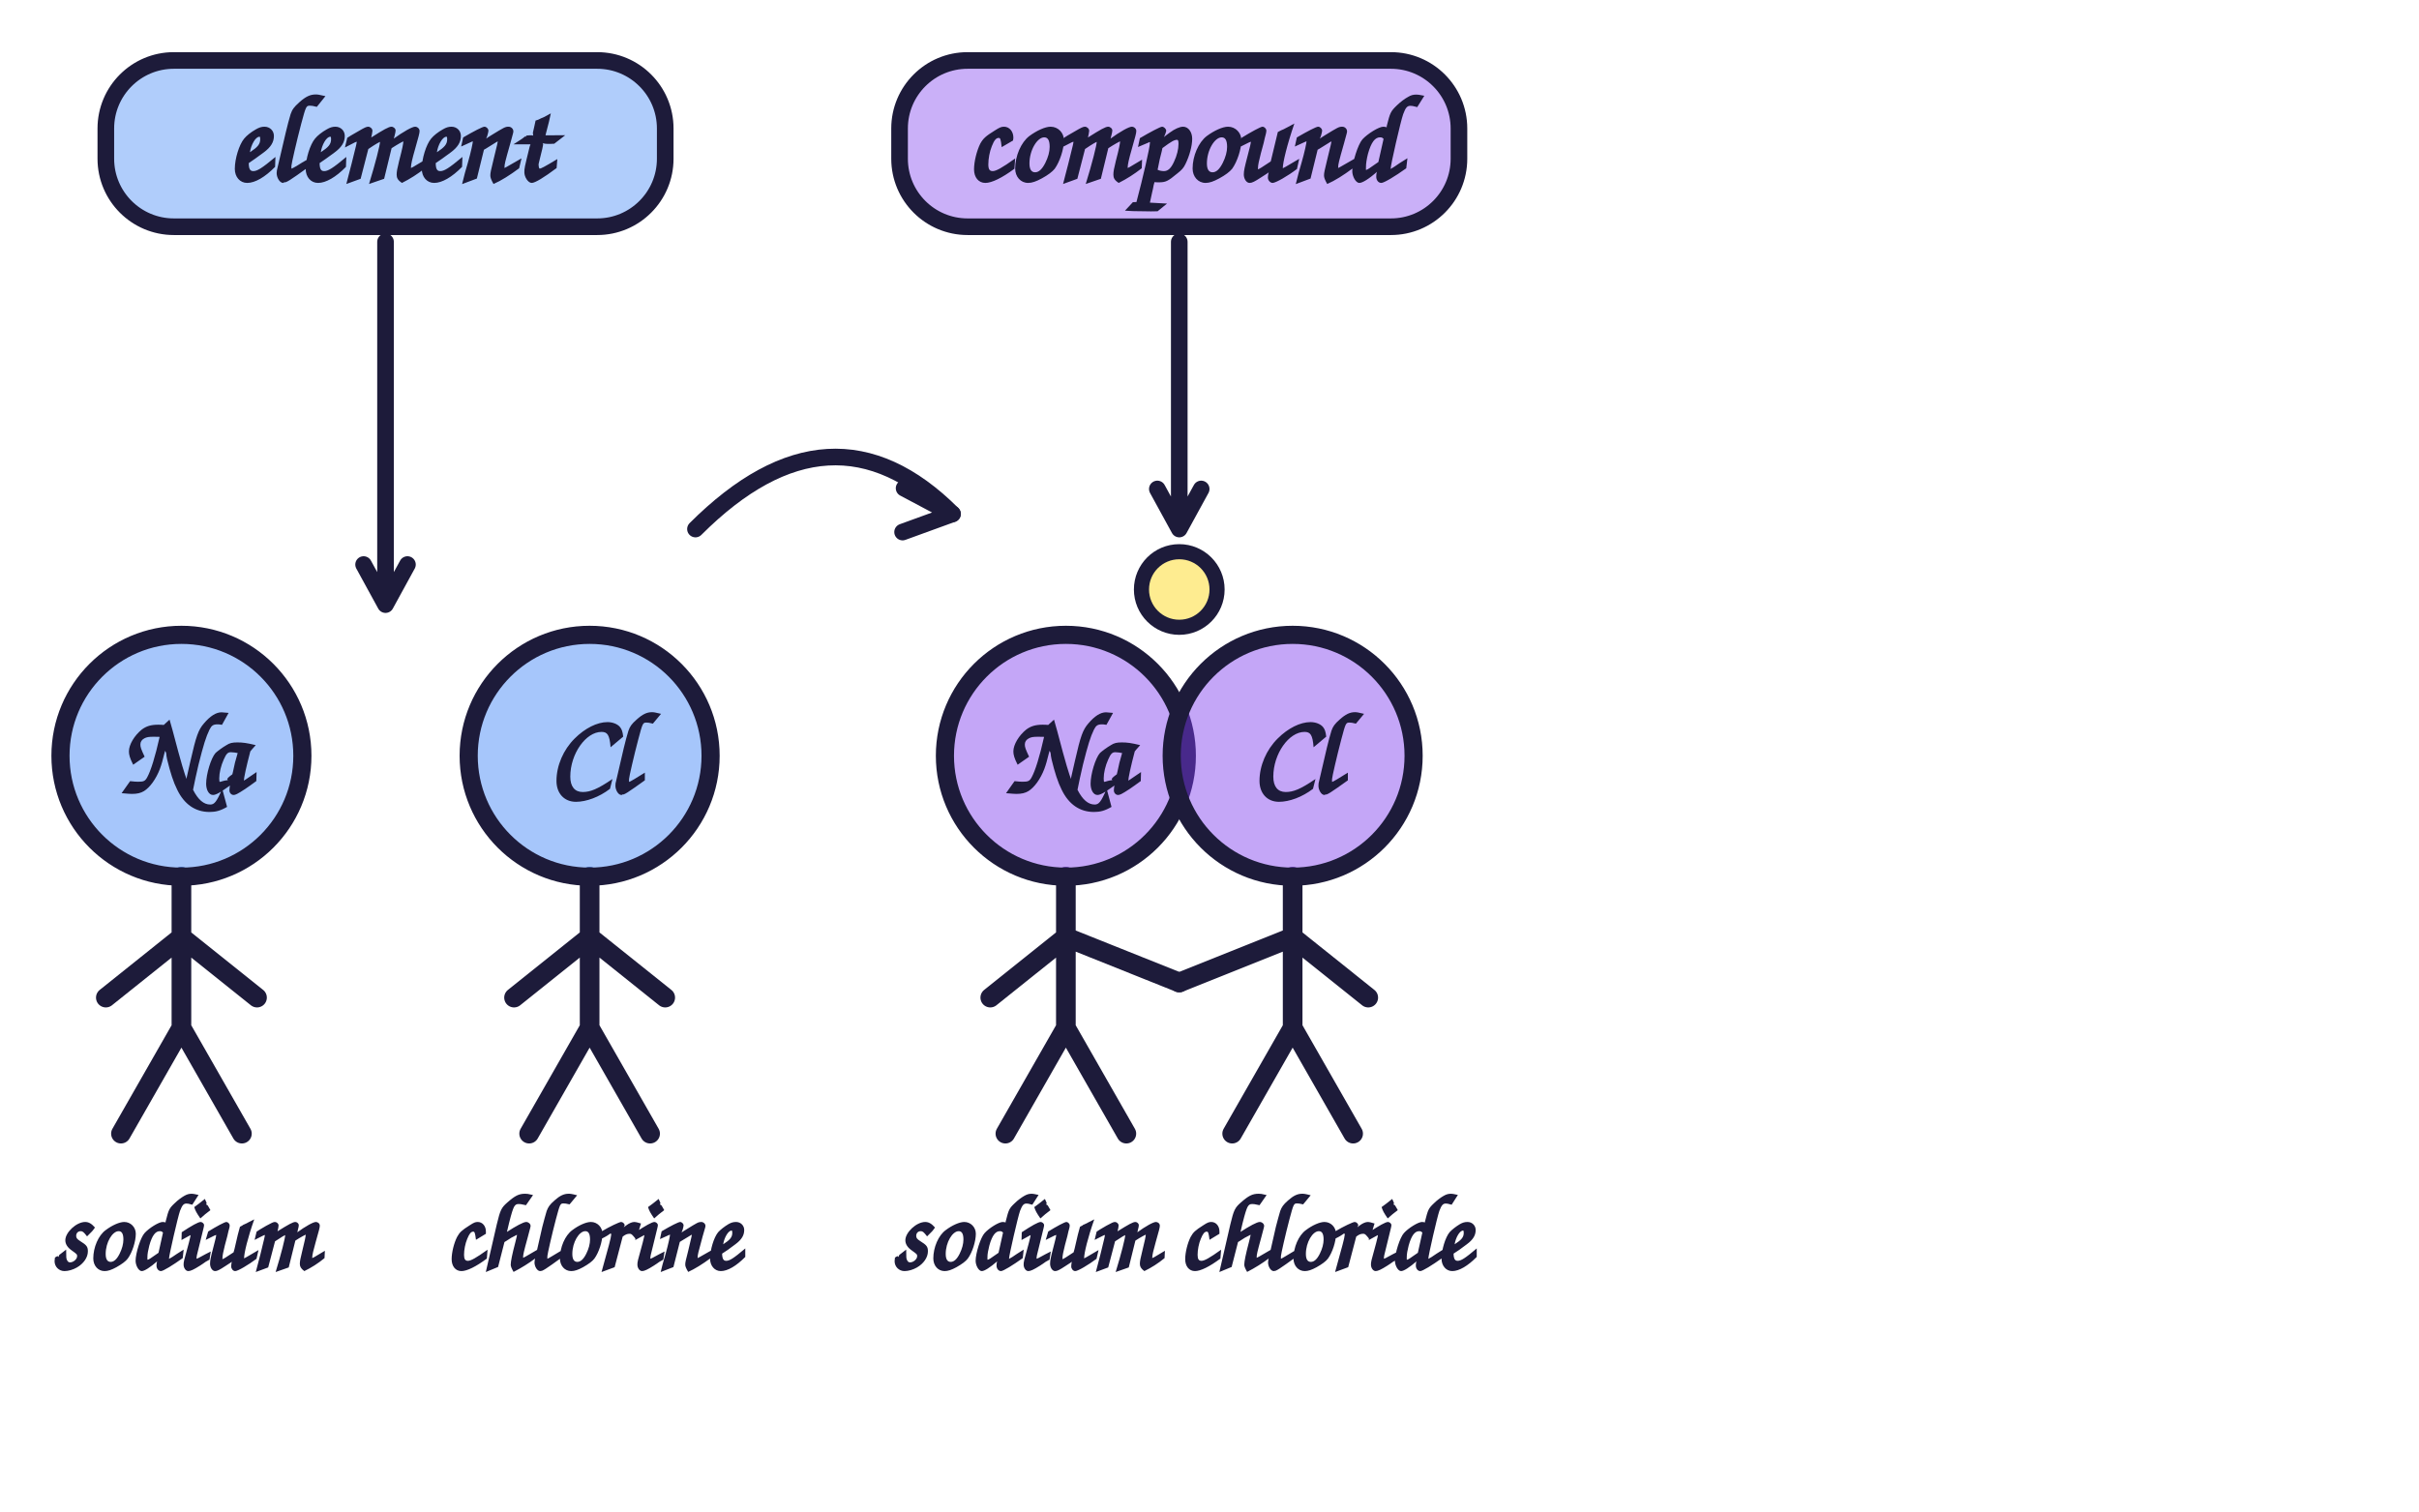
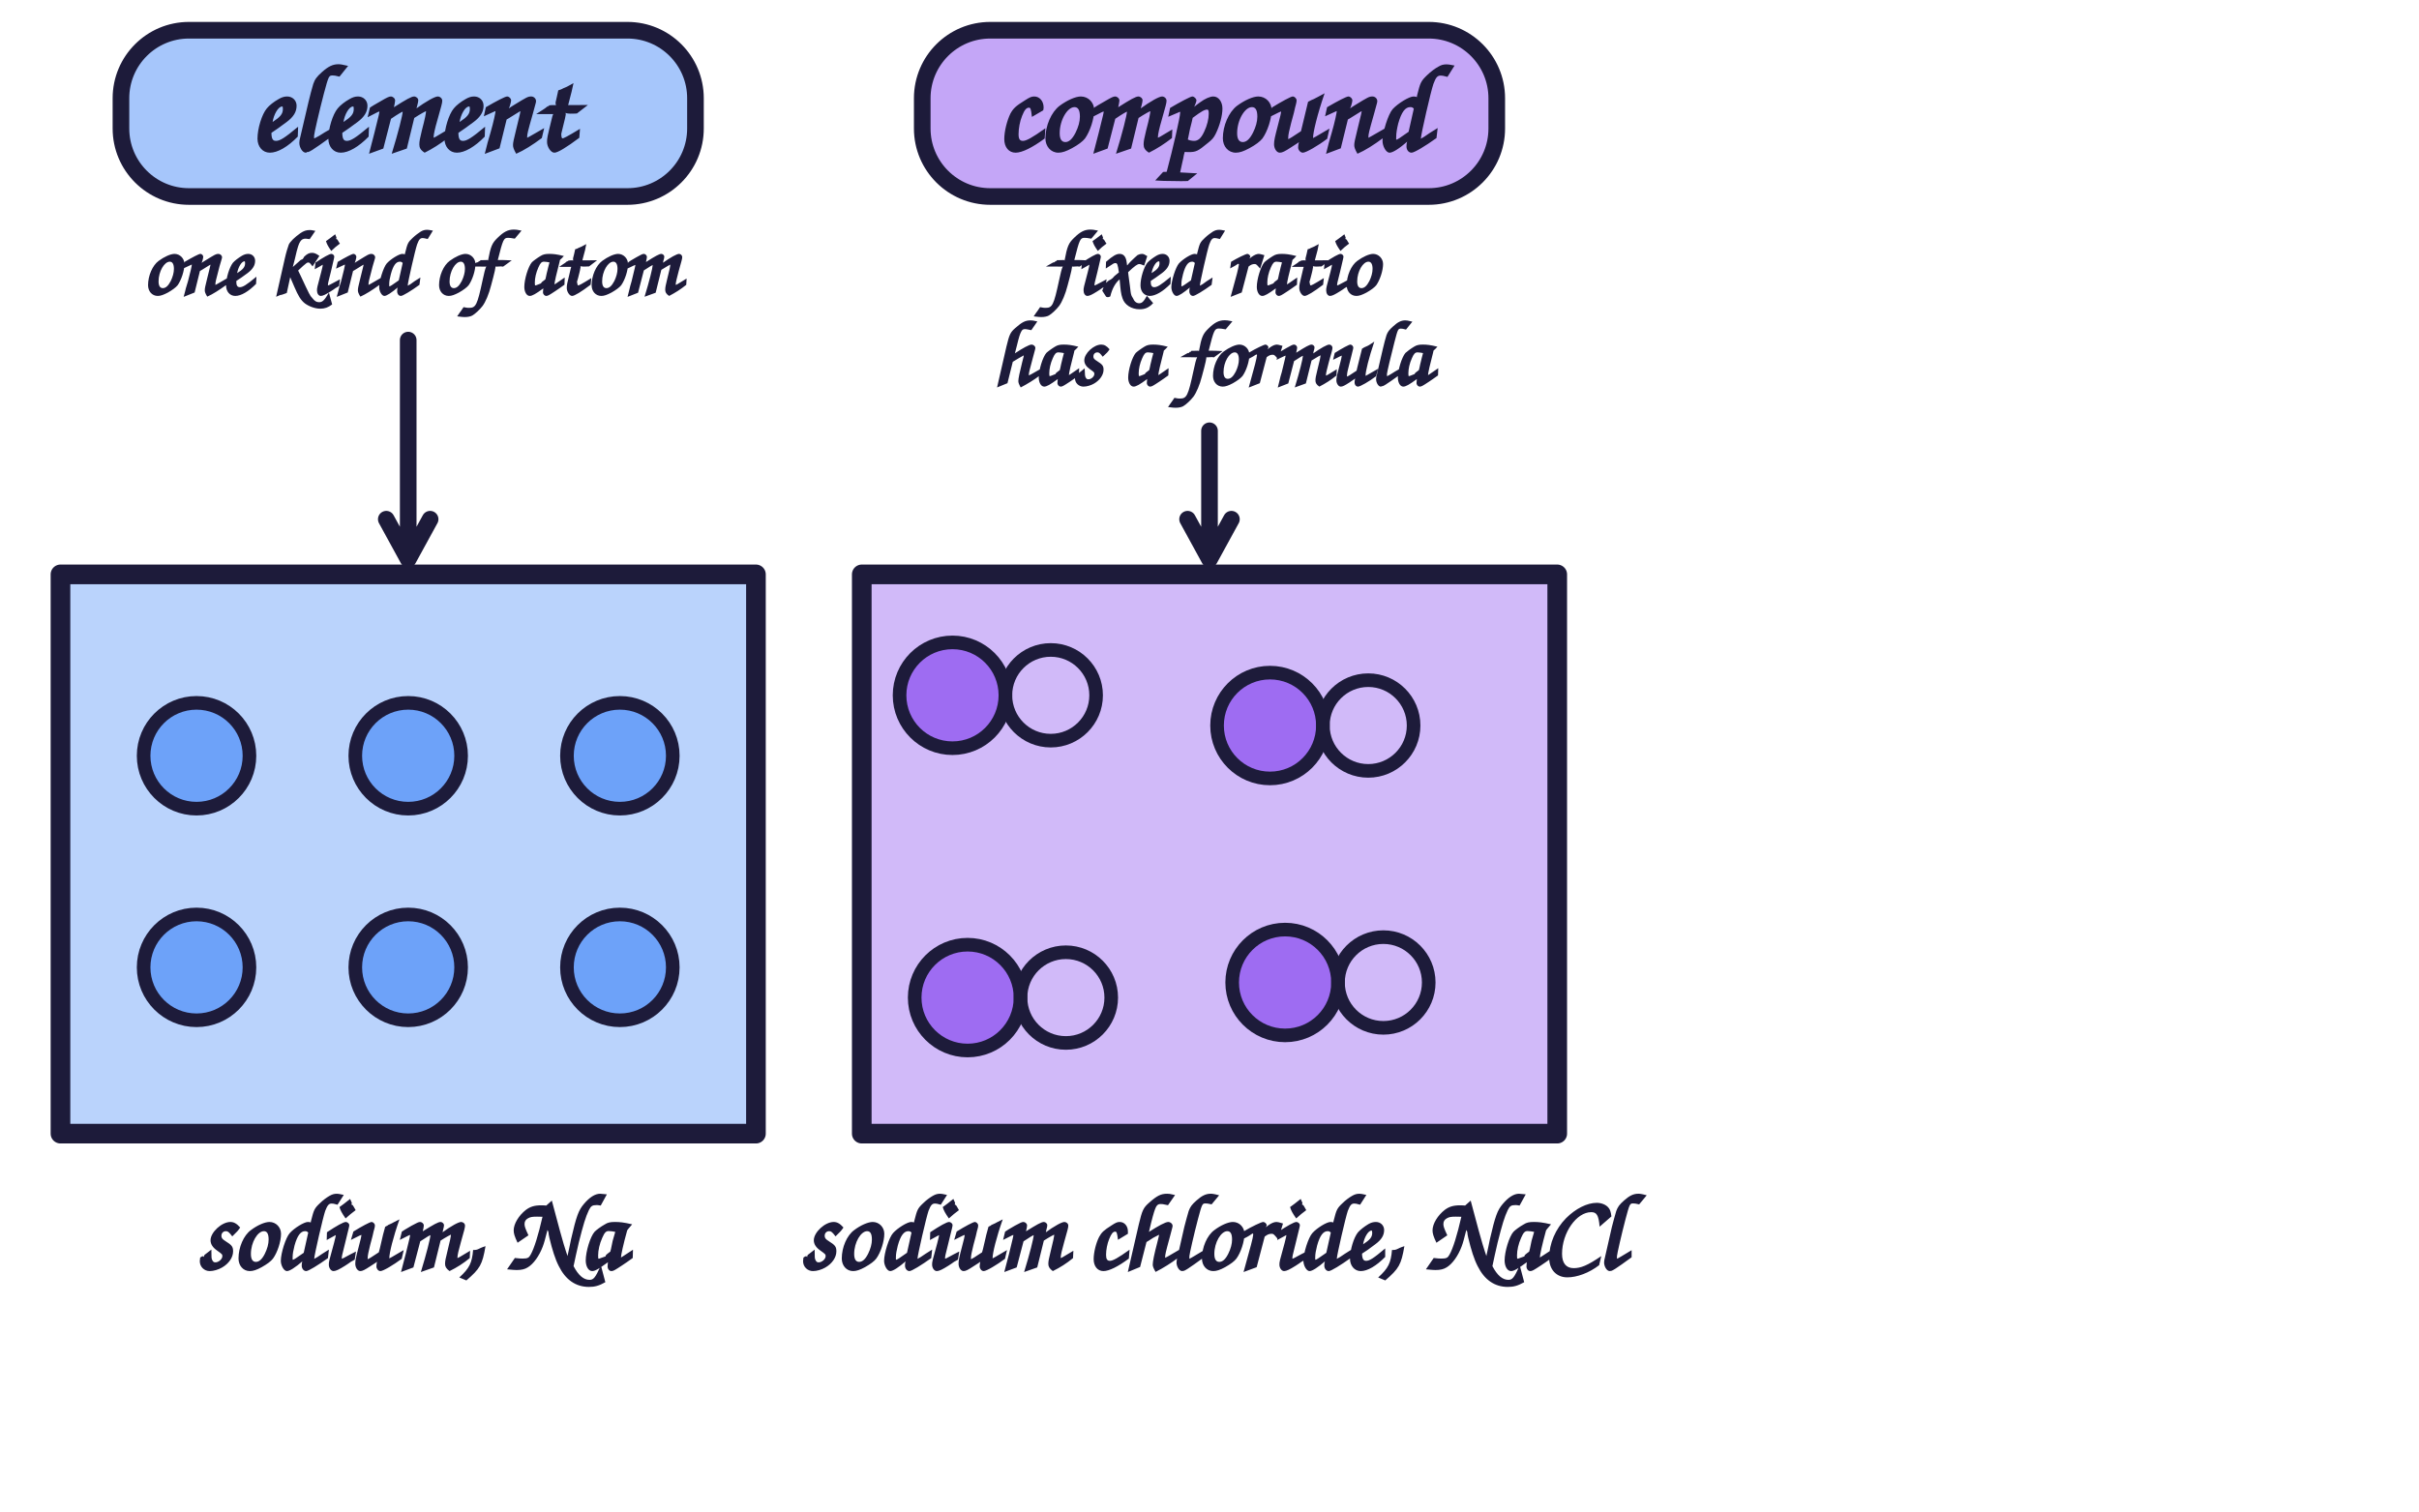
- <svg xmlns="http://www.w3.org/2000/svg" viewBox="0 0 320 200" width="320" height="200" aria-label="Sodium and chlorine married as one couple, sodium chloride, labelled compound in purple">
-   <g data-part="sodium">
-     <path d="M24 116L24 136M16 150L24 136L32 150M24 124L14 132M24 124L34 132" fill="none" stroke="#1d1b3a" stroke-linecap="round" stroke-linejoin="round" stroke-width="2.6" />
-     <circle cx="24" cy="100" r="16" fill="#3b82f6" fill-opacity="0.45" stroke="#1d1b3a" stroke-linecap="round" stroke-linejoin="round" stroke-width="2.4" />
-     <text x="24" y="105" font-family="Caveat, cursive" font-size="15" font-weight="700" fill="#1d1b3a" text-anchor="middle">Na</text>
-     <text x="24" y="168" font-family="Caveat, cursive" font-size="14" font-weight="700" fill="#1d1b3a" text-anchor="middle">sodium</text>
+ <svg xmlns="http://www.w3.org/2000/svg" viewBox="0 0 320 200" width="320" height="200" aria-label="A compound beside the element: sodium and chlorine atoms joined in pairs, labelled compound in purple">
+   <g data-part="element-box">
+     <path d="M8 76L100 76L100 150L8 150Z" fill="#3b82f6" fill-opacity="0.35" stroke="#1d1b3a" stroke-linecap="round" stroke-linejoin="round" stroke-width="2.6" />
+     <circle cx="26" cy="100" r="7" fill="#3b82f6" fill-opacity="0.6" stroke="#1d1b3a" stroke-linecap="round" stroke-linejoin="round" stroke-width="1.8" />
+     <circle cx="26" cy="128" r="7" fill="#3b82f6" fill-opacity="0.6" stroke="#1d1b3a" stroke-linecap="round" stroke-linejoin="round" stroke-width="1.8" />
+     <circle cx="54" cy="100" r="7" fill="#3b82f6" fill-opacity="0.6" stroke="#1d1b3a" stroke-linecap="round" stroke-linejoin="round" stroke-width="1.8" />
+     <circle cx="54" cy="128" r="7" fill="#3b82f6" fill-opacity="0.6" stroke="#1d1b3a" stroke-linecap="round" stroke-linejoin="round" stroke-width="1.8" />
+     <circle cx="82" cy="100" r="7" fill="#3b82f6" fill-opacity="0.6" stroke="#1d1b3a" stroke-linecap="round" stroke-linejoin="round" stroke-width="1.8" />
+     <circle cx="82" cy="128" r="7" fill="#3b82f6" fill-opacity="0.6" stroke="#1d1b3a" stroke-linecap="round" stroke-linejoin="round" stroke-width="1.8" />
  </g>
-   <g data-part="chlorine">
-     <path d="M78 116L78 136M70 150L78 136L86 150M78 124L68 132M78 124L88 132" fill="none" stroke="#1d1b3a" stroke-linecap="round" stroke-linejoin="round" stroke-width="2.6" />
-     <circle cx="78" cy="100" r="16" fill="#3b82f6" fill-opacity="0.45" stroke="#1d1b3a" stroke-linecap="round" stroke-linejoin="round" stroke-width="2.4" />
-     <text x="78" y="105" font-family="Caveat, cursive" font-size="15" font-weight="700" fill="#1d1b3a" text-anchor="middle">Cl</text>
-     <text x="78" y="168" font-family="Caveat, cursive" font-size="14" font-weight="700" fill="#1d1b3a" text-anchor="middle">chlorine</text>
+   <text x="54" y="168" font-family="Caveat, cursive" font-size="14" font-weight="700" fill="#1d1b3a" text-anchor="middle">sodium, Na</text>
+   <g data-part="element-tag">
+     <rect x="16" y="4" width="76" height="22" rx="9" fill="#3b82f6" fill-opacity="0.45" stroke="#1d1b3a" stroke-linecap="round" stroke-linejoin="round" stroke-width="2.2" />
+     <text x="54" y="20" font-family="Caveat, cursive" font-size="16" font-weight="700" fill="#1d1b3a" text-anchor="middle">element</text>
+     <text x="54" y="39" font-family="Caveat, cursive" font-size="12" font-weight="700" fill="#1d1b3a" text-anchor="middle">one kind of atom</text>
  </g>
-   <g data-part="element-tag">
-     <rect x="14" y="8" width="74" height="22" rx="9" fill="#3b82f6" fill-opacity="0.4" stroke="#1d1b3a" stroke-linecap="round" stroke-linejoin="round" stroke-width="2.2" />
-     <text x="51" y="24" font-family="Caveat, cursive" font-size="16" font-weight="700" fill="#1d1b3a" text-anchor="middle">element</text>
+   <path d="M54 45L54 74M51.1 68.7L54 74L56.9 68.7" fill="none" stroke="#1d1b3a" stroke-linecap="round" stroke-linejoin="round" stroke-width="2.2" />
+   <g data-part="compound-box">
+     <path d="M114 76L206 76L206 150L114 150Z" fill="#7c3aed" fill-opacity="0.35" stroke="#1d1b3a" stroke-linecap="round" stroke-linejoin="round" stroke-width="2.6" />
+     <circle cx="126" cy="92" r="7" fill="#7c3aed" fill-opacity="0.6" stroke="#1d1b3a" stroke-linecap="round" stroke-linejoin="round" stroke-width="1.8" />
+     <circle cx="139" cy="92" r="6" fill="none" stroke="#1d1b3a" stroke-linecap="round" stroke-linejoin="round" stroke-width="1.8" />
+     <circle cx="168" cy="96" r="7" fill="#7c3aed" fill-opacity="0.6" stroke="#1d1b3a" stroke-linecap="round" stroke-linejoin="round" stroke-width="1.8" />
+     <circle cx="181" cy="96" r="6" fill="none" stroke="#1d1b3a" stroke-linecap="round" stroke-linejoin="round" stroke-width="1.8" />
+     <circle cx="128" cy="132" r="7" fill="#7c3aed" fill-opacity="0.6" stroke="#1d1b3a" stroke-linecap="round" stroke-linejoin="round" stroke-width="1.8" />
+     <circle cx="141" cy="132" r="6" fill="none" stroke="#1d1b3a" stroke-linecap="round" stroke-linejoin="round" stroke-width="1.8" />
+     <circle cx="170" cy="130" r="7" fill="#7c3aed" fill-opacity="0.6" stroke="#1d1b3a" stroke-linecap="round" stroke-linejoin="round" stroke-width="1.8" />
+     <circle cx="183" cy="130" r="6" fill="none" stroke="#1d1b3a" stroke-linecap="round" stroke-linejoin="round" stroke-width="1.8" />
  </g>
-   <path d="M51 32L51 80M48.1 74.7L51 80L53.9 74.7" fill="none" stroke="#1d1b3a" stroke-linecap="round" stroke-linejoin="round" stroke-width="2.2" />
-   <g data-part="wed">
-     <path d="M92 70Q110 52 126 68" fill="none" stroke="#1d1b3a" stroke-linecap="round" stroke-linejoin="round" stroke-width="2.2" />
-     <path d="M119.6 64.6L126 68L119.4 70.4" fill="none" stroke="#1d1b3a" stroke-linecap="round" stroke-linejoin="round" stroke-width="2.2" />
+   <text x="160" y="168" font-family="Caveat, cursive" font-size="14" font-weight="700" fill="#1d1b3a" text-anchor="middle">sodium chloride, NaCl</text>
+   <g data-part="compound-tag">
+     <rect x="122" y="4" width="76" height="22" rx="9" fill="#7c3aed" fill-opacity="0.45" stroke="#1d1b3a" stroke-linecap="round" stroke-linejoin="round" stroke-width="2.2" />
+     <text x="160" y="20" font-family="Caveat, cursive" font-size="16" font-weight="700" fill="#1d1b3a" text-anchor="middle">compound</text>
+     <text x="160" y="39" font-family="Caveat, cursive" font-size="12" font-weight="700" fill="#1d1b3a" text-anchor="middle">fixed ratio</text>
+     <text x="160" y="51" font-family="Caveat, cursive" font-size="12" font-weight="700" fill="#1d1b3a" text-anchor="middle">has a formula</text>
  </g>
-   <g data-part="couple">
-     <path d="M141 116L141 136M133 150L141 136L149 150M141 124L131 132M141 124L156 130" fill="none" stroke="#1d1b3a" stroke-linecap="round" stroke-linejoin="round" stroke-width="2.6" />
-     <circle cx="141" cy="100" r="16" fill="#7c3aed" fill-opacity="0.45" stroke="#1d1b3a" stroke-linecap="round" stroke-linejoin="round" stroke-width="2.4" />
-     <text x="141" y="105" font-family="Caveat, cursive" font-size="15" font-weight="700" fill="#1d1b3a" text-anchor="middle">Na</text>
-     <path d="M171 116L171 136M163 150L171 136L179 150M171 124L181 132M171 124L156 130" fill="none" stroke="#1d1b3a" stroke-linecap="round" stroke-linejoin="round" stroke-width="2.6" />
-     <circle cx="171" cy="100" r="16" fill="#7c3aed" fill-opacity="0.45" stroke="#1d1b3a" stroke-linecap="round" stroke-linejoin="round" stroke-width="2.4" />
-     <text x="171" y="105" font-family="Caveat, cursive" font-size="15" font-weight="700" fill="#1d1b3a" text-anchor="middle">Cl</text>
-     <circle cx="156" cy="78" r="5" fill="#fde047" fill-opacity="0.6" stroke="#1d1b3a" stroke-linecap="round" stroke-linejoin="round" stroke-width="2" />
-     <text x="156" y="168" font-family="Caveat, cursive" font-size="14" font-weight="700" fill="#1d1b3a" text-anchor="middle">sodium chloride</text>
-   </g>
-   <g data-part="compound-tag">
-     <rect x="119" y="8" width="74" height="22" rx="9" fill="#7c3aed" fill-opacity="0.4" stroke="#1d1b3a" stroke-linecap="round" stroke-linejoin="round" stroke-width="2.2" />
-     <text x="156" y="24" font-family="Caveat, cursive" font-size="16" font-weight="700" fill="#1d1b3a" text-anchor="middle">compound</text>
-   </g>
-   <path d="M156 32L156 70M153.1 64.7L156 70L158.9 64.7" fill="none" stroke="#1d1b3a" stroke-linecap="round" stroke-linejoin="round" stroke-width="2.2" />
+   <path d="M160 57L160 74M157.1 68.7L160 74L162.9 68.7" fill="none" stroke="#1d1b3a" stroke-linecap="round" stroke-linejoin="round" stroke-width="2.2" />
</svg>
